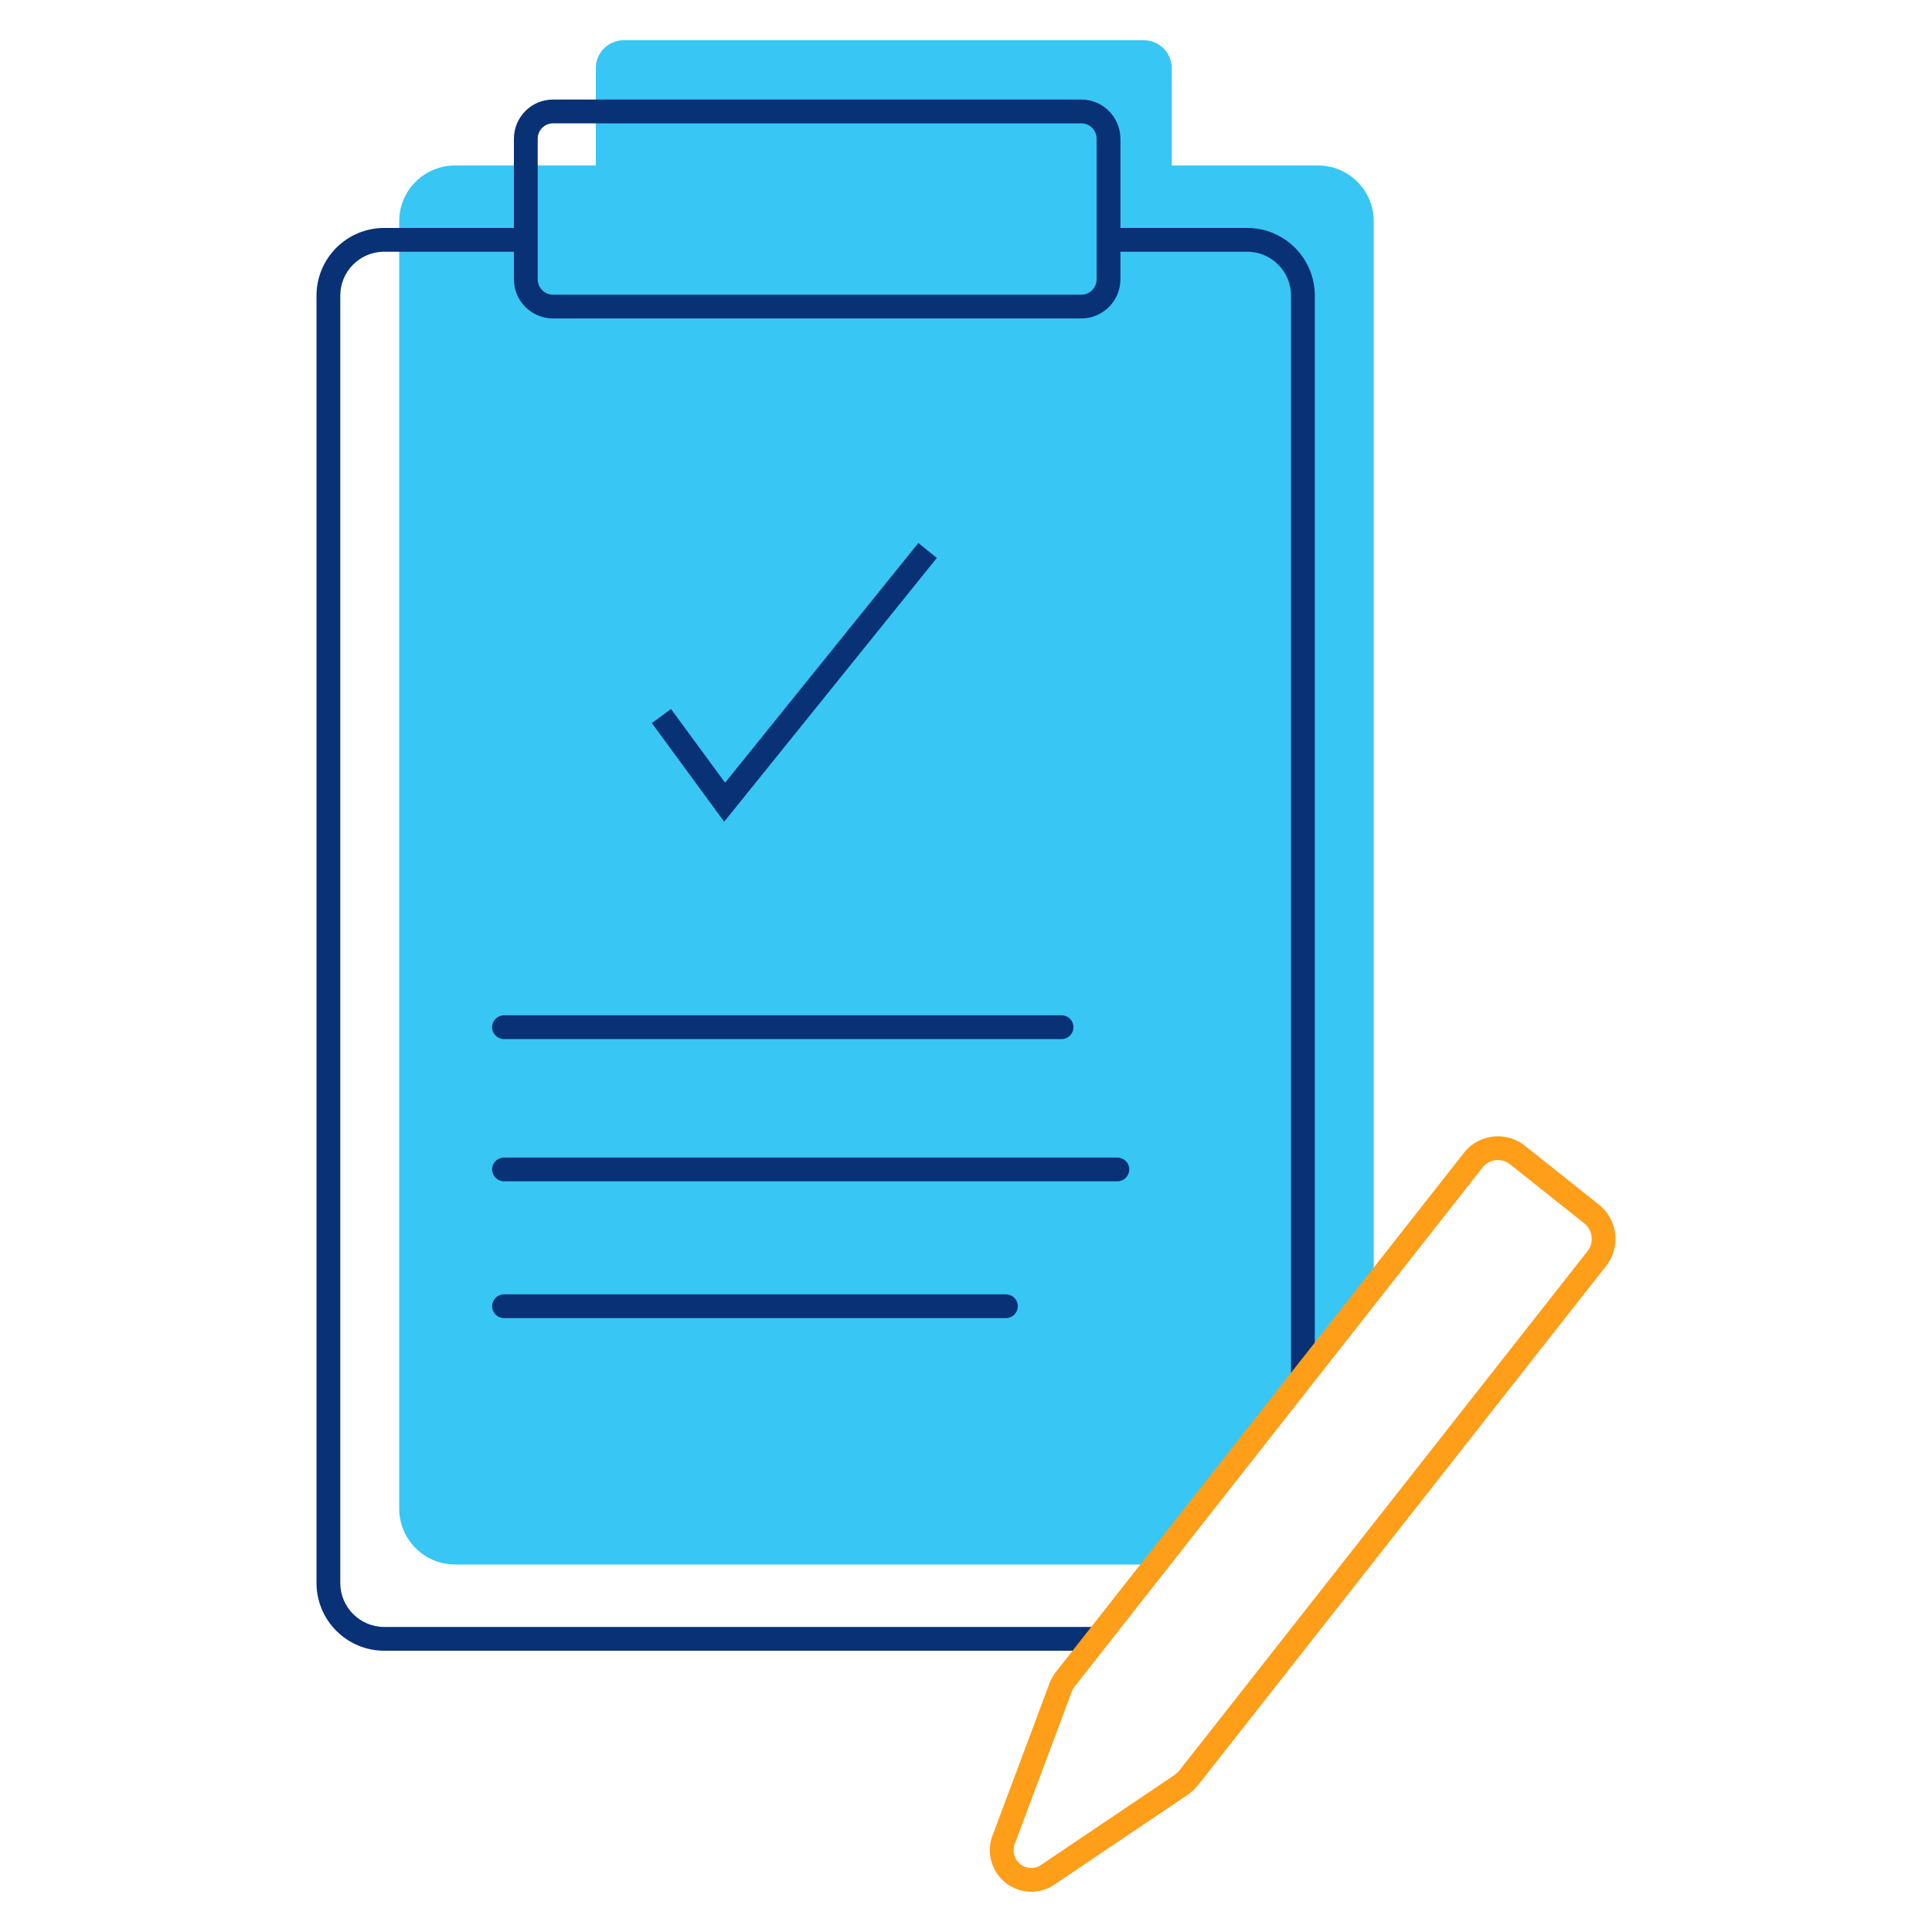
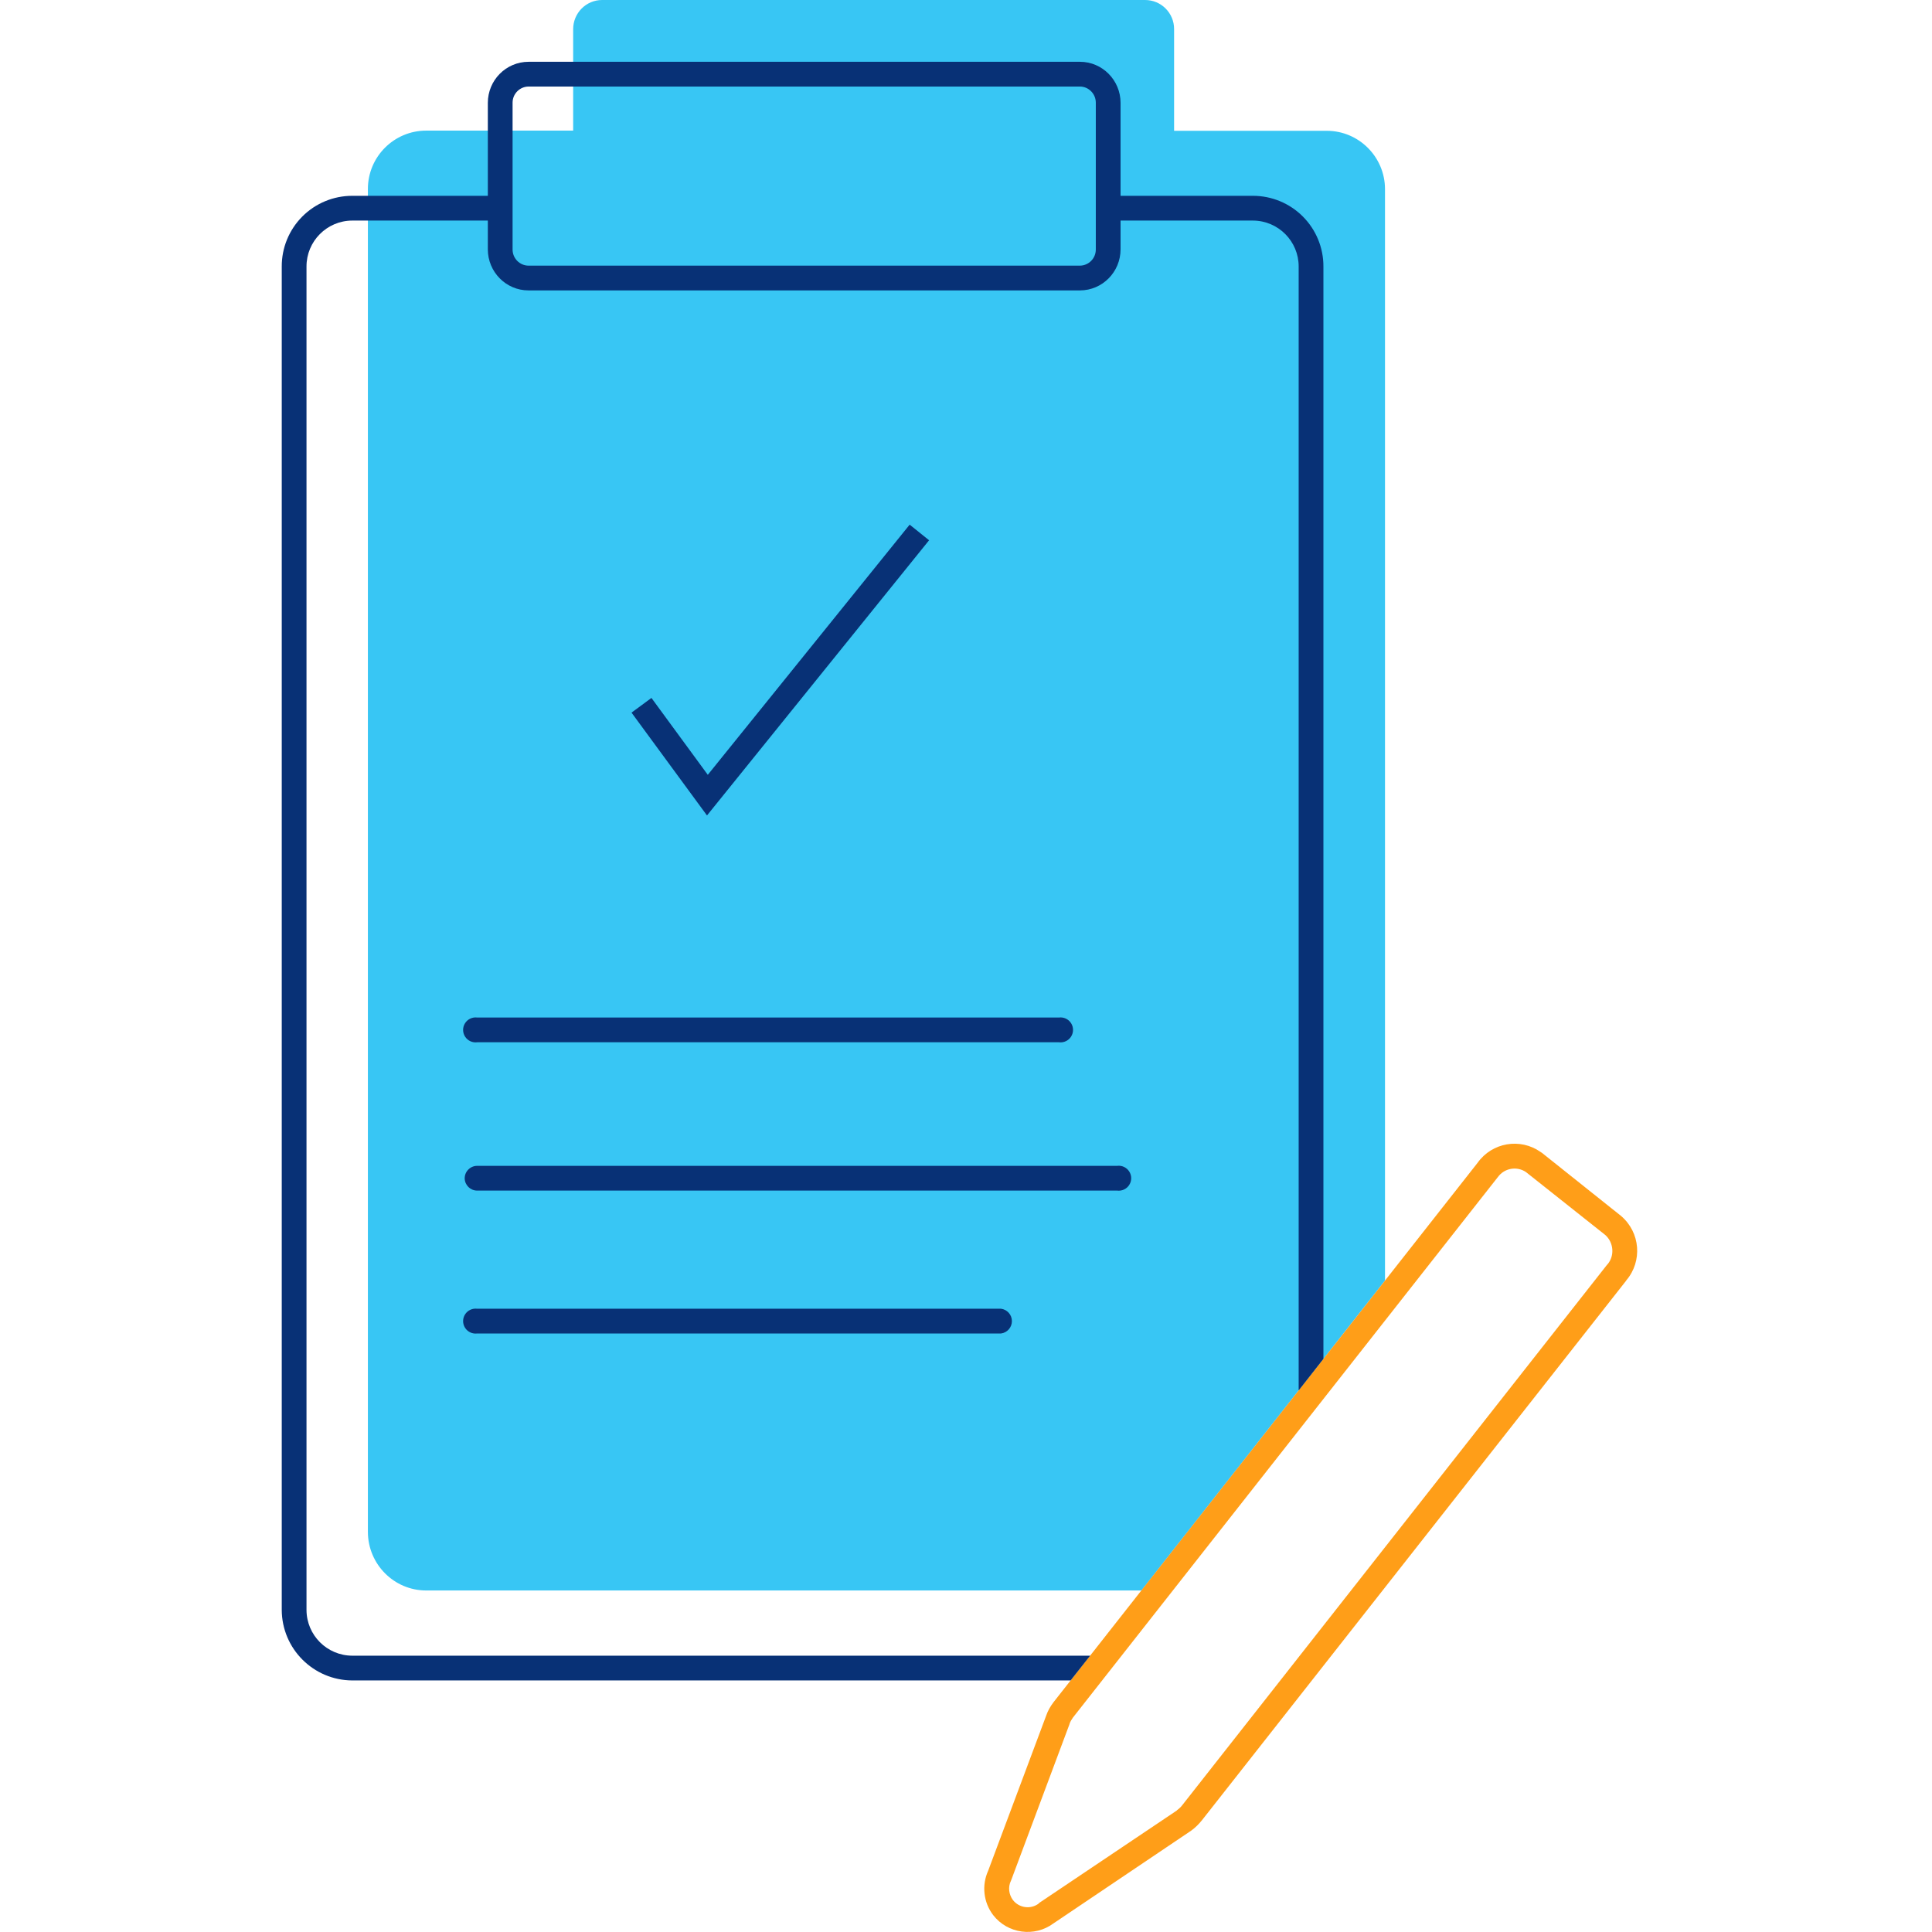
<svg xmlns="http://www.w3.org/2000/svg" id="icon-business-checklist" viewBox="0 0 96 96">
-   <path class="-path--shadow" fill="#38C6F4" fill-rule="evenodd" d="M58.224 8.222h7.272a2.772 2.772 0 0 1 2.764 2.78v52.935L57.414 77.739H22.601a2.78 2.78 0 0 1-2.765-2.78V11.002a2.772 2.772 0 0 1 2.765-2.779h7.005V3.39c0-.768.619-1.39 1.382-1.39h25.853c.764 0 1.383.622 1.383 1.39v4.832Z" />
-   <path class="-path--primary" fill="#083176" fill-rule="evenodd" d="M27.478 6.128c-.417 0-.76.34-.76.767v6.98c0 .427.343.768.76.768H53.73c.417 0 .76-.34.76-.768v-6.98a.764.764 0 0 0-.76-.767H27.478Zm-1.942.767c0-1.073.866-1.948 1.942-1.948H53.73c1.076 0 1.942.875 1.942 1.948v4.432h6.305a3.363 3.363 0 0 1 3.355 3.37v52.966l-1.182 1.503v-54.47a2.181 2.181 0 0 0-2.173-2.188h-6.305v1.368a1.945 1.945 0 0 1-1.942 1.948H27.478a1.945 1.945 0 0 1-1.942-1.948v-1.368h-6.454a2.181 2.181 0 0 0-2.174 2.189v63.956a2.189 2.189 0 0 0 2.182 2.19h35.884l-.928 1.181H19.09a3.37 3.37 0 0 1-3.363-3.368V14.697a3.363 3.363 0 0 1 3.355-3.37h6.454V6.895Zm21.014 20.83L35.984 40.83 32.39 35.93l.952-.699 2.687 3.661 9.602-11.91.92.742ZM25.043 50.45a.59.59 0 0 0 0 1.181H52.75a.59.59 0 1 0 0-1.18H25.043Zm-.59 7.658a.59.59 0 0 1 .59-.59h30.479a.59.59 0 0 1 0 1.18H25.043a.59.59 0 0 1-.59-.59Zm.59 6.208a.59.59 0 1 0 0 1.18h24.942a.59.59 0 1 0 0-1.18H25.043Z" />
-   <path class="-path--secondary" fill="#FF9E18" fill-rule="evenodd" d="M74.99 57.82a.975.975 0 0 0-1.361.24l-.01.014-20.212 25.719a.994.994 0 0 0-.168.307l-.003.01-2.783 7.436-.008.018c-.136.3-.096.65.102.91a.873.873 0 0 0 1.23.162l.014-.011 6.56-4.42.003-.003c.1-.07.191-.156.268-.254l.001-.002 20.21-25.715.01-.012.016-.018a.995.995 0 0 0-.106-1.387l-3.751-2.985-.012-.009Zm-2.318-.451a2.156 2.156 0 0 1 3.003-.511l.005.003.03.022.009.007 3.787 3.014.007.006a2.176 2.176 0 0 1 .245 3.057l-.003.004-.013.015-20.188 25.688h-.001c-.15.193-.329.362-.53.502l-.006.004-6.535 4.404a2.054 2.054 0 0 1-2.873-.393 2.073 2.073 0 0 1-.249-2.096l2.763-7.38c.08-.239.203-.462.36-.659L72.673 57.37Z" />
+   <path class="-path--shadow" fill="#38C6F4" fill-rule="evenodd" d="M65.92 6.5h-7.58V1.44C58.34.65 57.7 0 56.9 0H29.92c-.8 0-1.44.65-1.44 1.45v5.04h-7.3a2.9 2.9 0 0 0-2.9 2.9v66.74c.01 1.6 1.3 2.9 2.9 2.9h35.54l12.1-15.4V9.4c0-1.6-1.3-2.9-2.89-2.9Z" clip-rule="evenodd" />
+   <path class="-path--secondary" fill="#FF9E18" fill-rule="evenodd" d="M75.84 58.25a1.02 1.02 0 0 0-1.42.25l-.01.01-21.1 26.84c-.07.1-.13.2-.17.32v.01l-2.9 7.76-.01.02c-.15.31-.1.68.1.95.31.4.89.48 1.29.17l.01-.02 6.85-4.6v-.01c.1-.07.2-.16.28-.27l21.09-26.83.01-.01.02-.02c.36-.43.3-1.08-.11-1.45l-3.92-3.11-.01-.01Zm-2.42-.47a2.25 2.25 0 0 1 3.13-.54l.04.03h.01l3.95 3.15c.96.82 1.07 2.25.26 3.2l-.01.02-21.07 26.8c-.16.2-.34.38-.55.53l-6.83 4.6c-.94.7-2.28.52-3-.41a2.16 2.16 0 0 1-.25-2.2l2.88-7.7c.08-.24.21-.47.37-.68l21.07-26.8Z" clip-rule="evenodd" />
+   <path class="-path--primary" fill="#083176" fill-rule="evenodd" d="M25.47 5.1c0-.44.36-.8.8-.8h27.39c.43 0 .79.36.79.8v7.3a.8.8 0 0 1-.8.8H26.27a.8.8 0 0 1-.8-.8V5.1Zm.8-2.03c-1.13 0-2.03.92-2.03 2.04v4.62H17.5a3.5 3.5 0 0 0-3.5 3.52v66.74a3.52 3.52 0 0 0 3.5 3.51h35.7l.97-1.23H17.5A2.28 2.28 0 0 1 15.23 80V13.25a2.28 2.28 0 0 1 2.27-2.29h6.74v1.43c0 1.12.9 2.04 2.02 2.04h27.4c1.12 0 2.02-.92 2.02-2.04v-1.43h6.58a2.28 2.28 0 0 1 2.27 2.29v55.84l1.23-1.57V13.25a3.5 3.5 0 0 0-3.5-3.52h-6.58V5.11c0-1.12-.9-2.04-2.02-2.04h-27.4Zm19.9 23.77L35.13 40.52l-3.75-5.11.99-.73 2.8 3.82L45.2 26.07l.96.77ZM23.71 50.56a.62.62 0 1 0 0 1.23h28.91a.62.62 0 1 0 0-1.23h-28.9Zm-.62 7.99c0-.34.28-.62.62-.62h31.8a.62.62 0 1 1 0 1.23h-31.8a.62.62 0 0 1-.62-.61Zm.62 6.48a.62.62 0 1 0 0 1.23h26.03a.62.62 0 0 0 0-1.23H23.72Z" clip-rule="evenodd" />
</svg>
